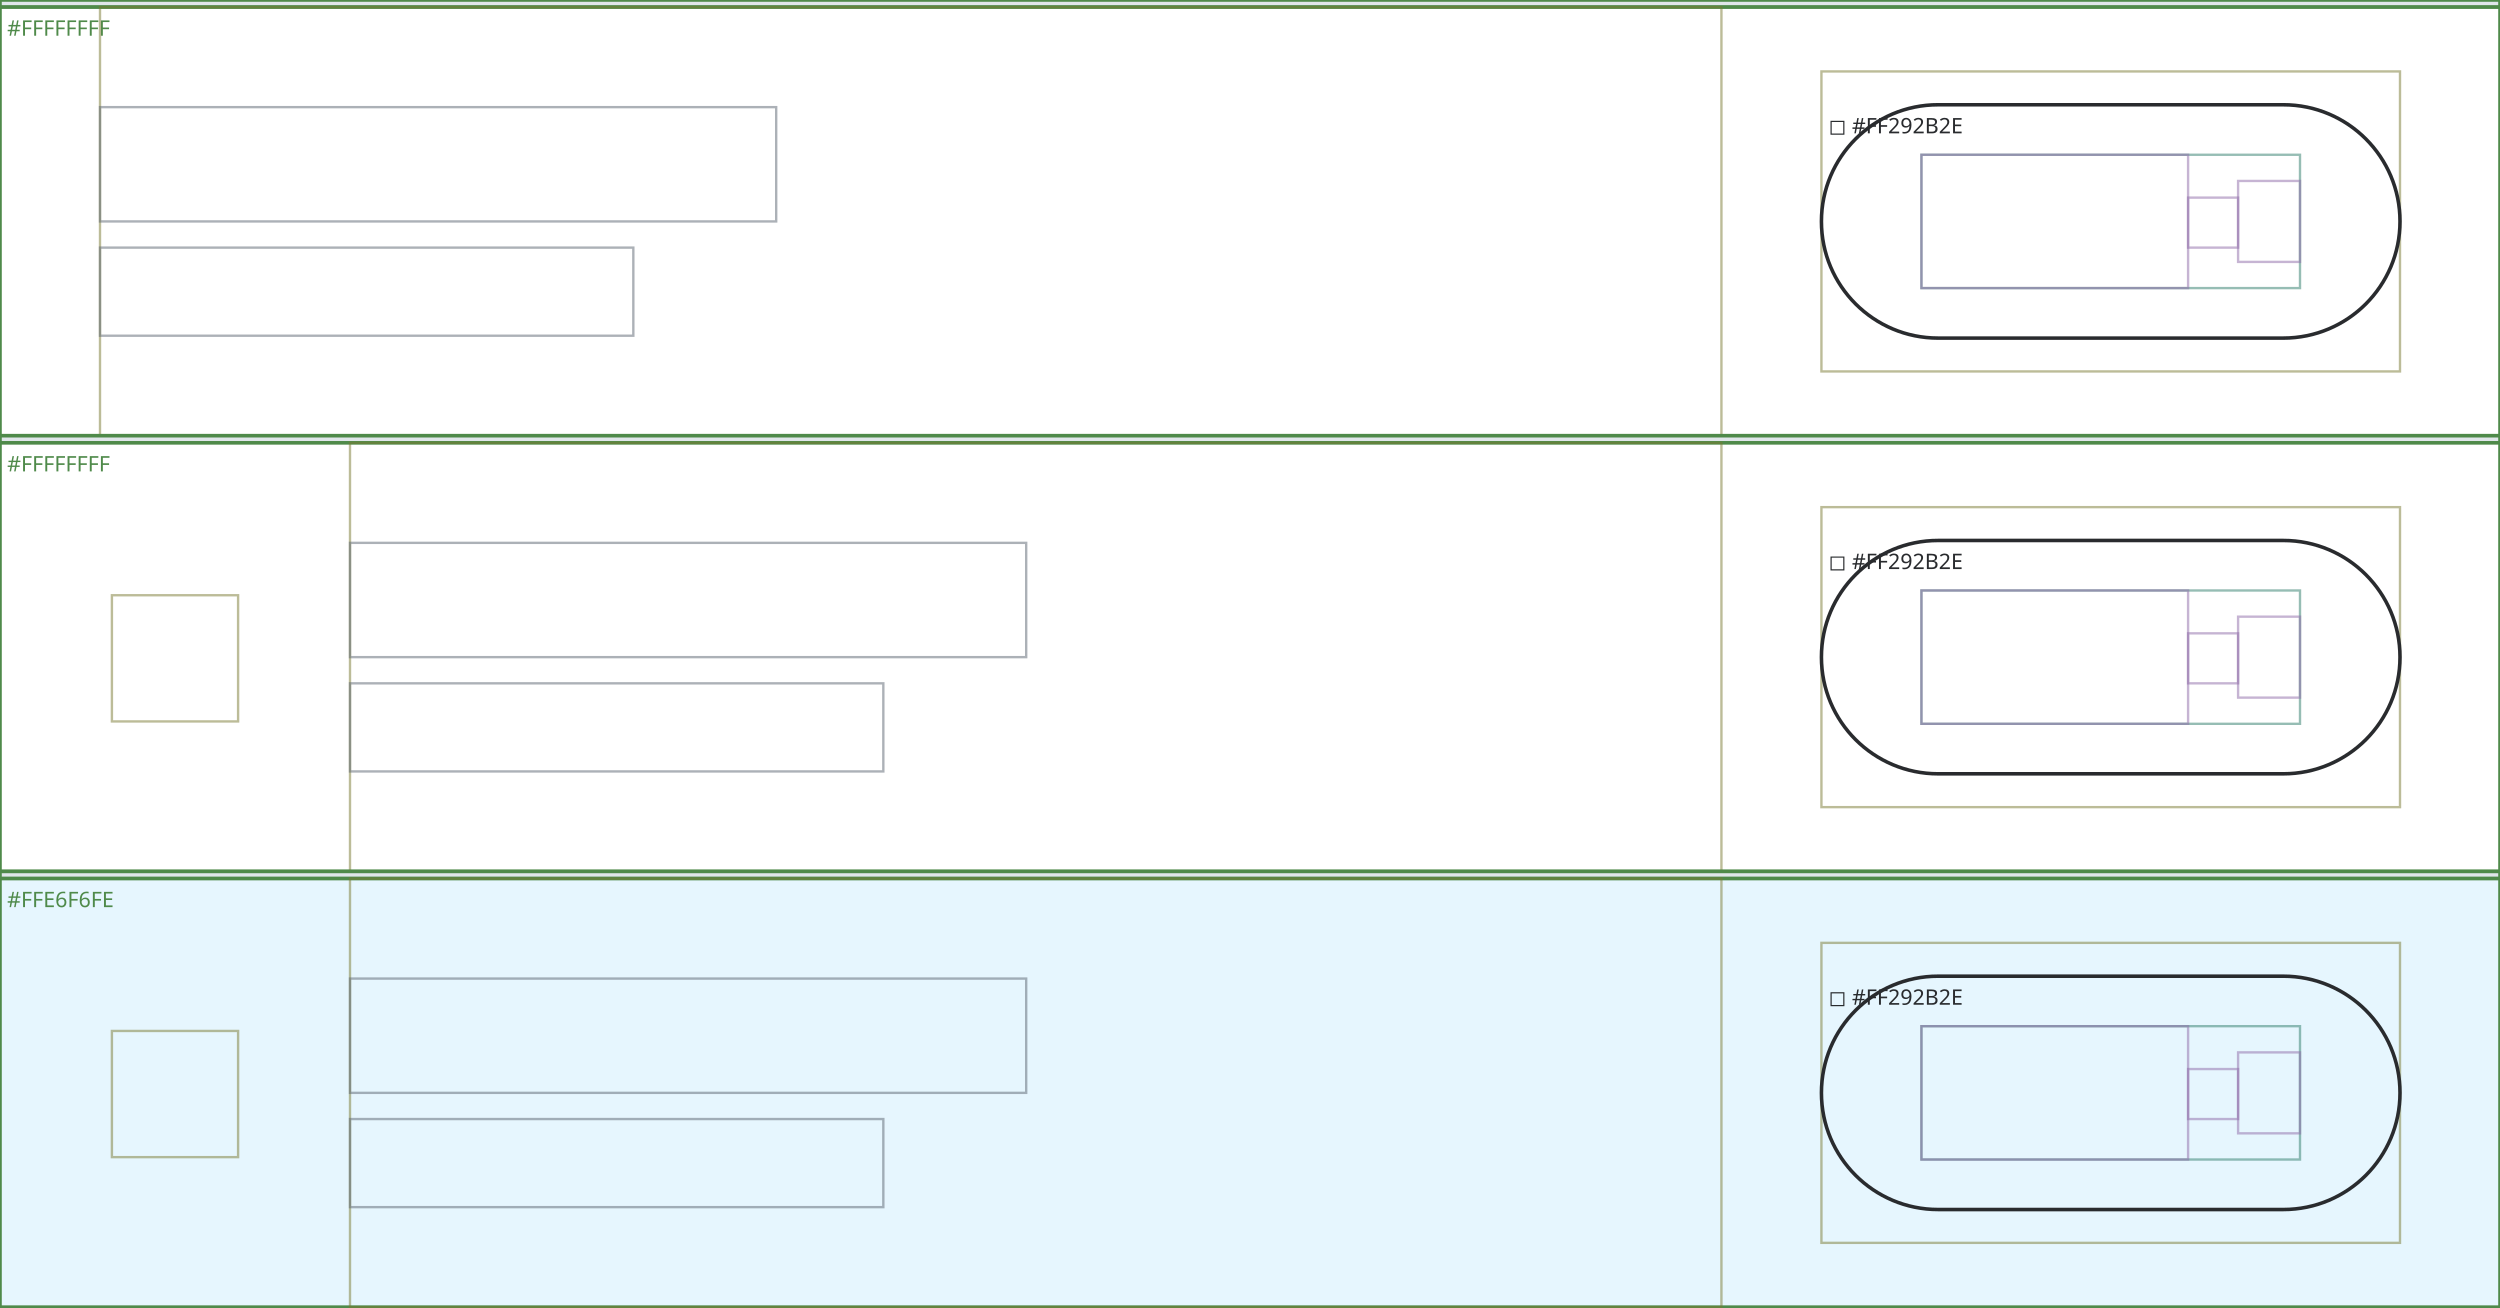
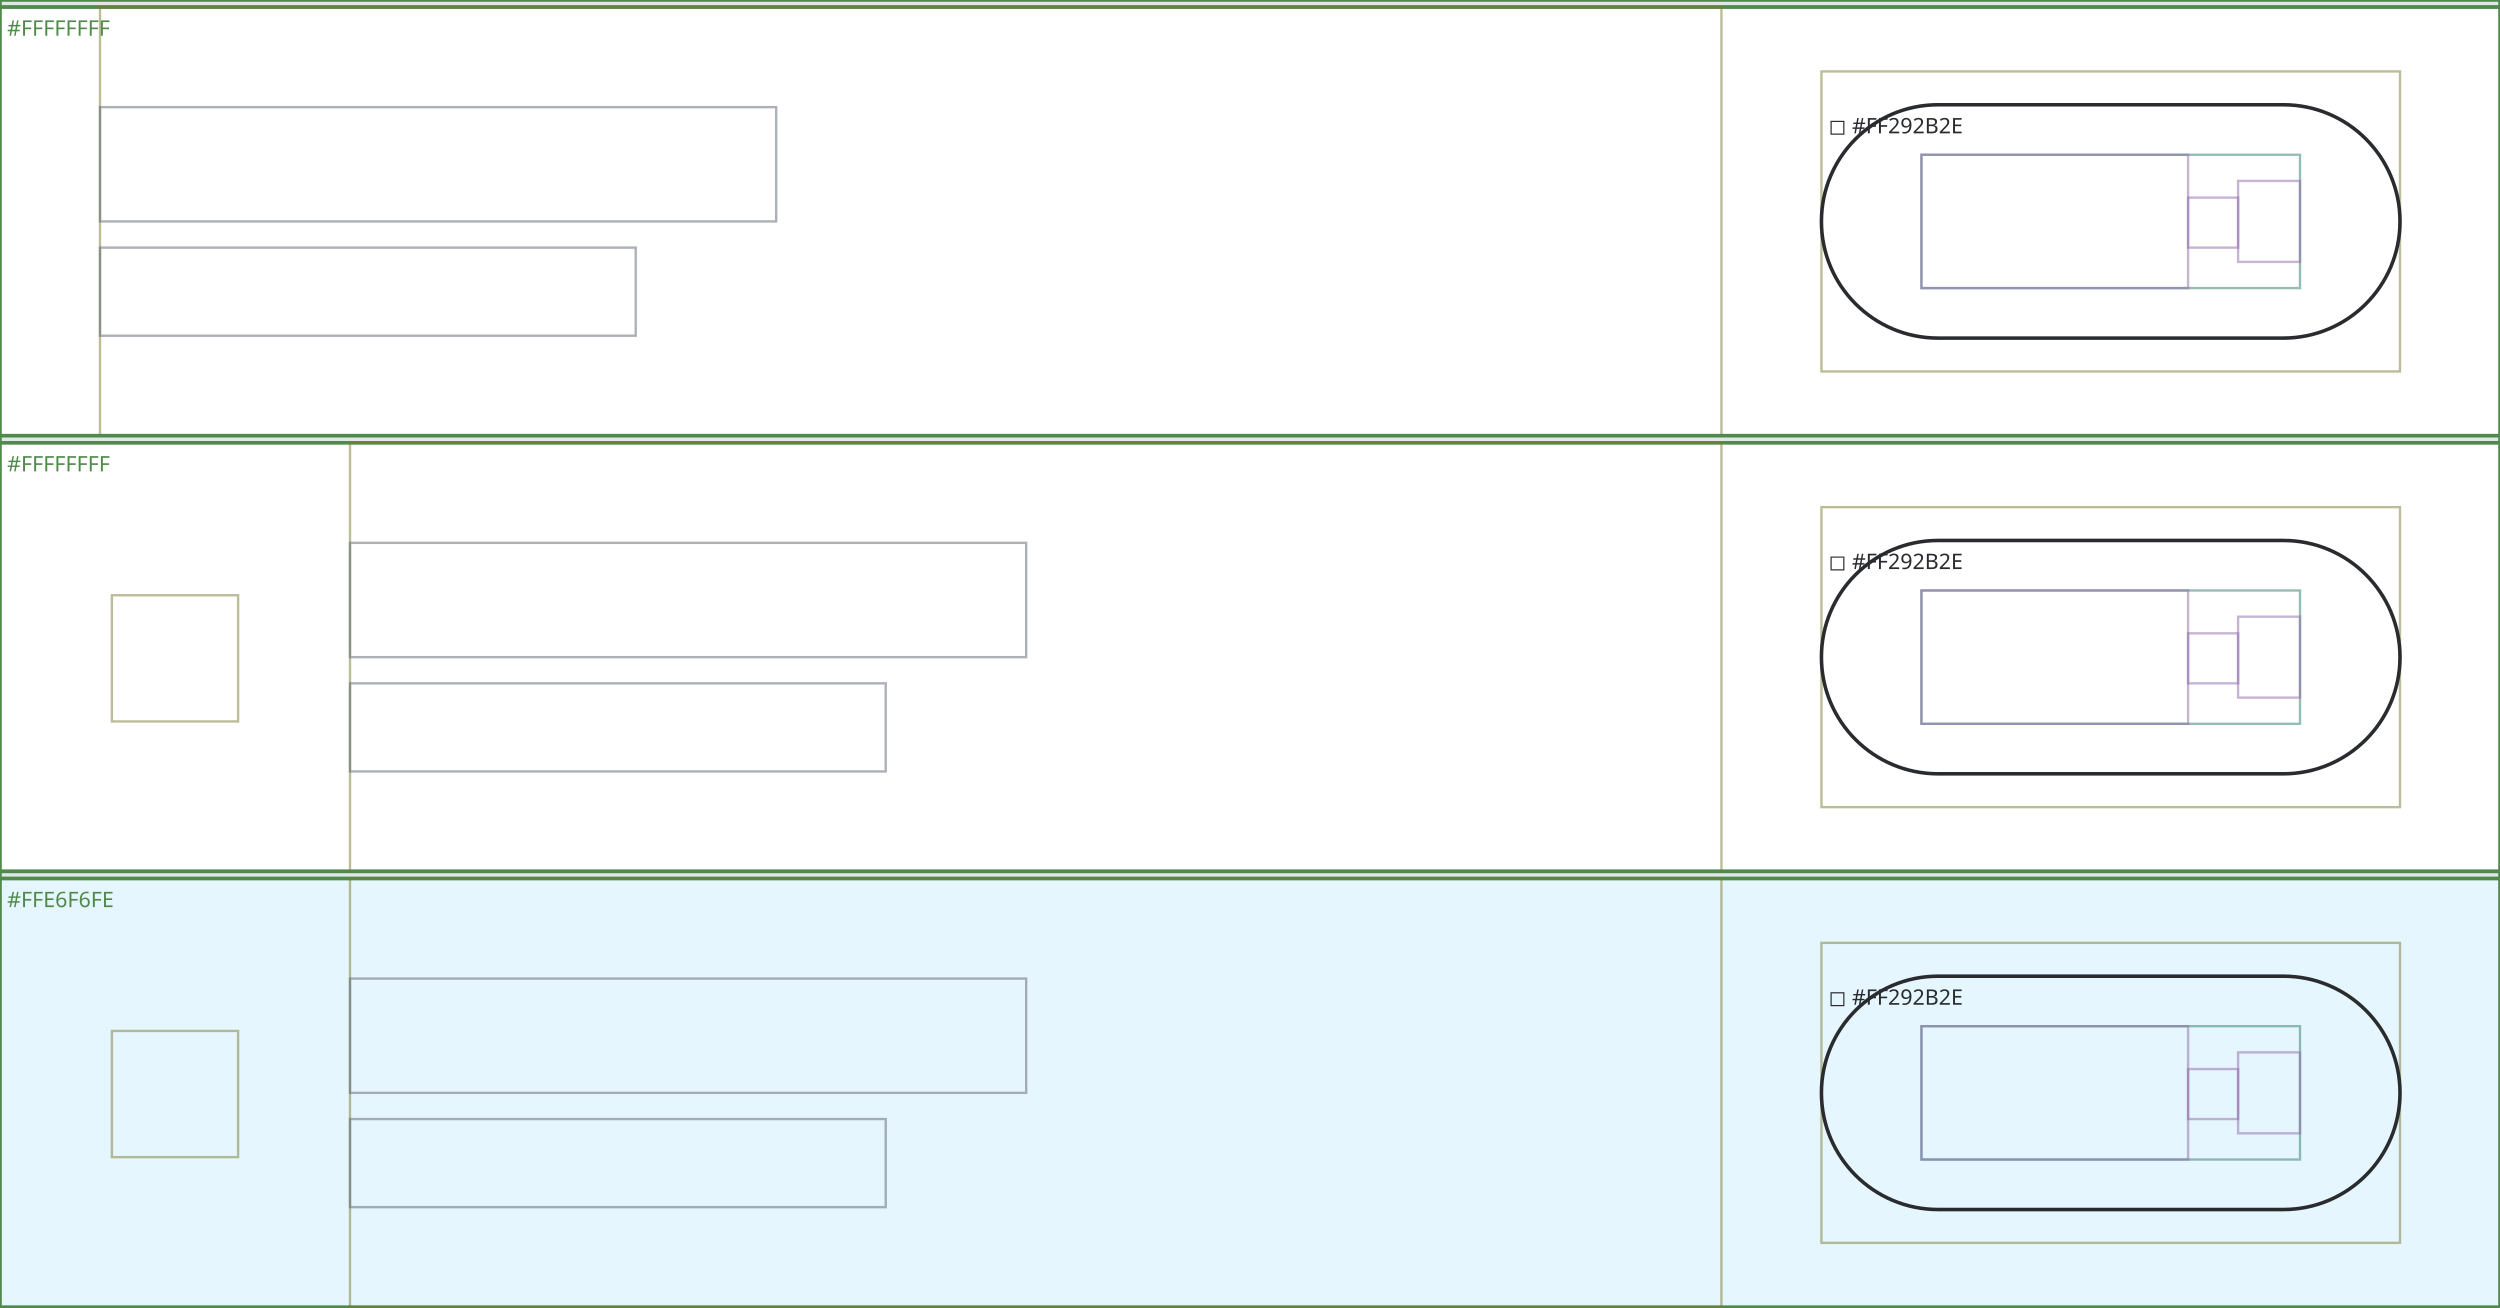
<svg xmlns="http://www.w3.org/2000/svg" viewBox="0 0 1050 549" width="1050" height="549" role="img" aria-label="Content/Bookmark row layout wireframe">
  <rect width="1050" height="549" fill="#ffffff" />
  <g>
    <rect x="0" y="0" width="1050" height="549" fill="none" fill-opacity="0" stroke="#5B6470" stroke-width="1" stroke-opacity="0.5" />
  </g>
  <g>
    <rect x="0" y="0" width="1050" height="549" fill="none" fill-opacity="0" stroke="#2E7D6B" stroke-width="1" stroke-opacity="0.5" />
  </g>
  <g>
    <rect x="0" y="0" width="1050" height="549" fill="#FFFFFF" fill-opacity="1" stroke="#8E6BA8" stroke-width="1.5" stroke-opacity="1" />
    <text x="3" y="12" font-family="system-ui, sans-serif" font-size="9" fill="#8E6BA8">#FFFFFFFF</text>
  </g>
  <g>
    <rect x="0" y="0" width="1050" height="549" fill="#FFFFFF" fill-opacity="1" stroke="#B0813B" stroke-width="1.5" stroke-opacity="1" />
    <text x="3" y="12" font-family="system-ui, sans-serif" font-size="9" fill="#B0813B">#FFFFFFFF</text>
  </g>
  <g>
    <rect x="0" y="0" width="1050" height="549" fill="none" fill-opacity="0" stroke="#3B72A8" stroke-width="1" stroke-opacity="0.5" />
  </g>
  <g>
    <rect x="0" y="0" width="1050" height="183" fill="none" fill-opacity="0" stroke="#A85B6B" stroke-width="1" stroke-opacity="0.5" />
  </g>
  <g>
    <rect x="0" y="0" width="1050" height="3" fill="#E0E6EA" fill-opacity="1" stroke="#4F8A4A" stroke-width="1.5" stroke-opacity="1" />
    <text x="3" y="12" font-family="system-ui, sans-serif" font-size="9" fill="#4F8A4A">#FFE0E6EA</text>
  </g>
  <g>
    <rect x="0" y="3" width="1050" height="180" fill="#FFFFFF" fill-opacity="1" stroke="#4F8A4A" stroke-width="1.5" stroke-opacity="1" />
    <text x="3" y="15" font-family="system-ui, sans-serif" font-size="9" fill="#4F8A4A">#FFFFFFFF</text>
  </g>
  <g>
    <rect x="42" y="3" width="681" height="180" fill="none" fill-opacity="0" stroke="#7A7A33" stroke-width="1" stroke-opacity="0.5" />
  </g>
  <g>
    <rect x="42" y="45" width="284" height="48" fill="none" fill-opacity="0" stroke="#5B6470" stroke-width="1" stroke-opacity="0.5" />
  </g>
  <g>
-     <rect x="42" y="104" width="224" height="37" fill="none" fill-opacity="0" stroke="#5B6470" stroke-width="1" stroke-opacity="0.5" />
+     <rect x="42" y="104" width="225" height="37" fill="none" fill-opacity="0" stroke="#5B6470" stroke-width="1" stroke-opacity="0.5" />
  </g>
  <g>
    <rect x="765" y="30" width="243" height="126" fill="none" fill-opacity="0" stroke="#7A7A33" stroke-width="1" stroke-opacity="0.5" />
  </g>
  <g>
    <path d="M814,44 H959 A49,49 0 0 1 1008,93 V93 A49,49 0 0 1 959,142 H814 A49,49 0 0 1 765,93 V93 A49,49 0 0 1 814,44 Z" fill="none" fill-opacity="0" stroke="#292B2E" stroke-width="1.5" stroke-opacity="1" />
    <text x="768" y="56" font-family="system-ui, sans-serif" font-size="9" fill="#292B2E">◻ #FF292B2E</text>
  </g>
  <g>
    <rect x="807" y="65" width="159" height="56" fill="none" fill-opacity="0" stroke="#2E7D6B" stroke-width="1" stroke-opacity="0.5" />
  </g>
  <g>
    <rect x="807" y="65" width="112" height="56" fill="none" fill-opacity="0" stroke="#8E6BA8" stroke-width="1" stroke-opacity="0.5" />
  </g>
  <g>
    <rect x="919" y="83" width="21" height="21" fill="none" fill-opacity="0" stroke="#8E6BA8" stroke-width="1" stroke-opacity="0.5" />
  </g>
  <g>
    <rect x="940" y="76" width="26" height="34" fill="none" fill-opacity="0" stroke="#8E6BA8" stroke-width="1" stroke-opacity="0.5" />
  </g>
  <g>
    <rect x="0" y="183" width="1050" height="183" fill="none" fill-opacity="0" stroke="#A85B6B" stroke-width="1" stroke-opacity="0.5" />
  </g>
  <g>
    <rect x="0" y="183" width="1050" height="3" fill="#E0E6EA" fill-opacity="1" stroke="#4F8A4A" stroke-width="1.5" stroke-opacity="1" />
    <text x="3" y="195" font-family="system-ui, sans-serif" font-size="9" fill="#4F8A4A">#FFE0E6EA</text>
  </g>
  <g>
    <rect x="0" y="186" width="1050" height="180" fill="#FFFFFF" fill-opacity="1" stroke="#4F8A4A" stroke-width="1.5" stroke-opacity="1" />
    <text x="3" y="198" font-family="system-ui, sans-serif" font-size="9" fill="#4F8A4A">#FFFFFFFF</text>
  </g>
  <g>
    <rect x="47" y="250" width="53" height="53" fill="none" fill-opacity="0" stroke="#7A7A33" stroke-width="1" stroke-opacity="0.5" />
  </g>
  <g>
    <rect x="147" y="186" width="576" height="180" fill="none" fill-opacity="0" stroke="#7A7A33" stroke-width="1" stroke-opacity="0.5" />
  </g>
  <g>
    <rect x="147" y="228" width="284" height="48" fill="none" fill-opacity="0" stroke="#5B6470" stroke-width="1" stroke-opacity="0.5" />
  </g>
  <g>
-     <rect x="147" y="287" width="224" height="37" fill="none" fill-opacity="0" stroke="#5B6470" stroke-width="1" stroke-opacity="0.5" />
+     <rect x="147" y="287" width="225" height="37" fill="none" fill-opacity="0" stroke="#5B6470" stroke-width="1" stroke-opacity="0.5" />
  </g>
  <g>
    <rect x="765" y="213" width="243" height="126" fill="none" fill-opacity="0" stroke="#7A7A33" stroke-width="1" stroke-opacity="0.5" />
  </g>
  <g>
    <path d="M814,227 H959 A49,49 0 0 1 1008,276 V276 A49,49 0 0 1 959,325 H814 A49,49 0 0 1 765,276 V276 A49,49 0 0 1 814,227 Z" fill="none" fill-opacity="0" stroke="#292B2E" stroke-width="1.5" stroke-opacity="1" />
    <text x="768" y="239" font-family="system-ui, sans-serif" font-size="9" fill="#292B2E">◻ #FF292B2E</text>
  </g>
  <g>
    <rect x="807" y="248" width="159" height="56" fill="none" fill-opacity="0" stroke="#2E7D6B" stroke-width="1" stroke-opacity="0.5" />
  </g>
  <g>
    <rect x="807" y="248" width="112" height="56" fill="none" fill-opacity="0" stroke="#8E6BA8" stroke-width="1" stroke-opacity="0.5" />
  </g>
  <g>
    <rect x="919" y="266" width="21" height="21" fill="none" fill-opacity="0" stroke="#8E6BA8" stroke-width="1" stroke-opacity="0.5" />
  </g>
  <g>
    <rect x="940" y="259" width="26" height="34" fill="none" fill-opacity="0" stroke="#8E6BA8" stroke-width="1" stroke-opacity="0.5" />
  </g>
  <g>
    <rect x="0" y="366" width="1050" height="183" fill="none" fill-opacity="0" stroke="#A85B6B" stroke-width="1" stroke-opacity="0.5" />
  </g>
  <g>
    <rect x="0" y="366" width="1050" height="3" fill="#E0E6EA" fill-opacity="1" stroke="#4F8A4A" stroke-width="1.5" stroke-opacity="1" />
    <text x="3" y="378" font-family="system-ui, sans-serif" font-size="9" fill="#4F8A4A">#FFE0E6EA</text>
  </g>
  <g>
    <rect x="0" y="369" width="1050" height="180" fill="#E6F6FE" fill-opacity="1" stroke="#4F8A4A" stroke-width="1.5" stroke-opacity="1" />
    <text x="3" y="381" font-family="system-ui, sans-serif" font-size="9" fill="#4F8A4A">#FFE6F6FE</text>
  </g>
  <g>
    <rect x="47" y="433" width="53" height="53" fill="none" fill-opacity="0" stroke="#7A7A33" stroke-width="1" stroke-opacity="0.5" />
  </g>
  <g>
    <rect x="147" y="369" width="576" height="180" fill="none" fill-opacity="0" stroke="#7A7A33" stroke-width="1" stroke-opacity="0.5" />
  </g>
  <g>
    <rect x="147" y="411" width="284" height="48" fill="none" fill-opacity="0" stroke="#5B6470" stroke-width="1" stroke-opacity="0.5" />
  </g>
  <g>
-     <rect x="147" y="470" width="224" height="37" fill="none" fill-opacity="0" stroke="#5B6470" stroke-width="1" stroke-opacity="0.5" />
+     <rect x="147" y="470" width="225" height="37" fill="none" fill-opacity="0" stroke="#5B6470" stroke-width="1" stroke-opacity="0.5" />
  </g>
  <g>
    <rect x="765" y="396" width="243" height="126" fill="none" fill-opacity="0" stroke="#7A7A33" stroke-width="1" stroke-opacity="0.5" />
  </g>
  <g>
    <path d="M814,410 H959 A49,49 0 0 1 1008,459 V459 A49,49 0 0 1 959,508 H814 A49,49 0 0 1 765,459 V459 A49,49 0 0 1 814,410 Z" fill="none" fill-opacity="0" stroke="#292B2E" stroke-width="1.5" stroke-opacity="1" />
    <text x="768" y="422" font-family="system-ui, sans-serif" font-size="9" fill="#292B2E">◻ #FF292B2E</text>
  </g>
  <g>
    <rect x="807" y="431" width="159" height="56" fill="none" fill-opacity="0" stroke="#2E7D6B" stroke-width="1" stroke-opacity="0.5" />
  </g>
  <g>
    <rect x="807" y="431" width="112" height="56" fill="none" fill-opacity="0" stroke="#8E6BA8" stroke-width="1" stroke-opacity="0.5" />
  </g>
  <g>
    <rect x="919" y="449" width="21" height="21" fill="none" fill-opacity="0" stroke="#8E6BA8" stroke-width="1" stroke-opacity="0.5" />
  </g>
  <g>
    <rect x="940" y="442" width="26" height="34" fill="none" fill-opacity="0" stroke="#8E6BA8" stroke-width="1" stroke-opacity="0.5" />
  </g>
</svg>
